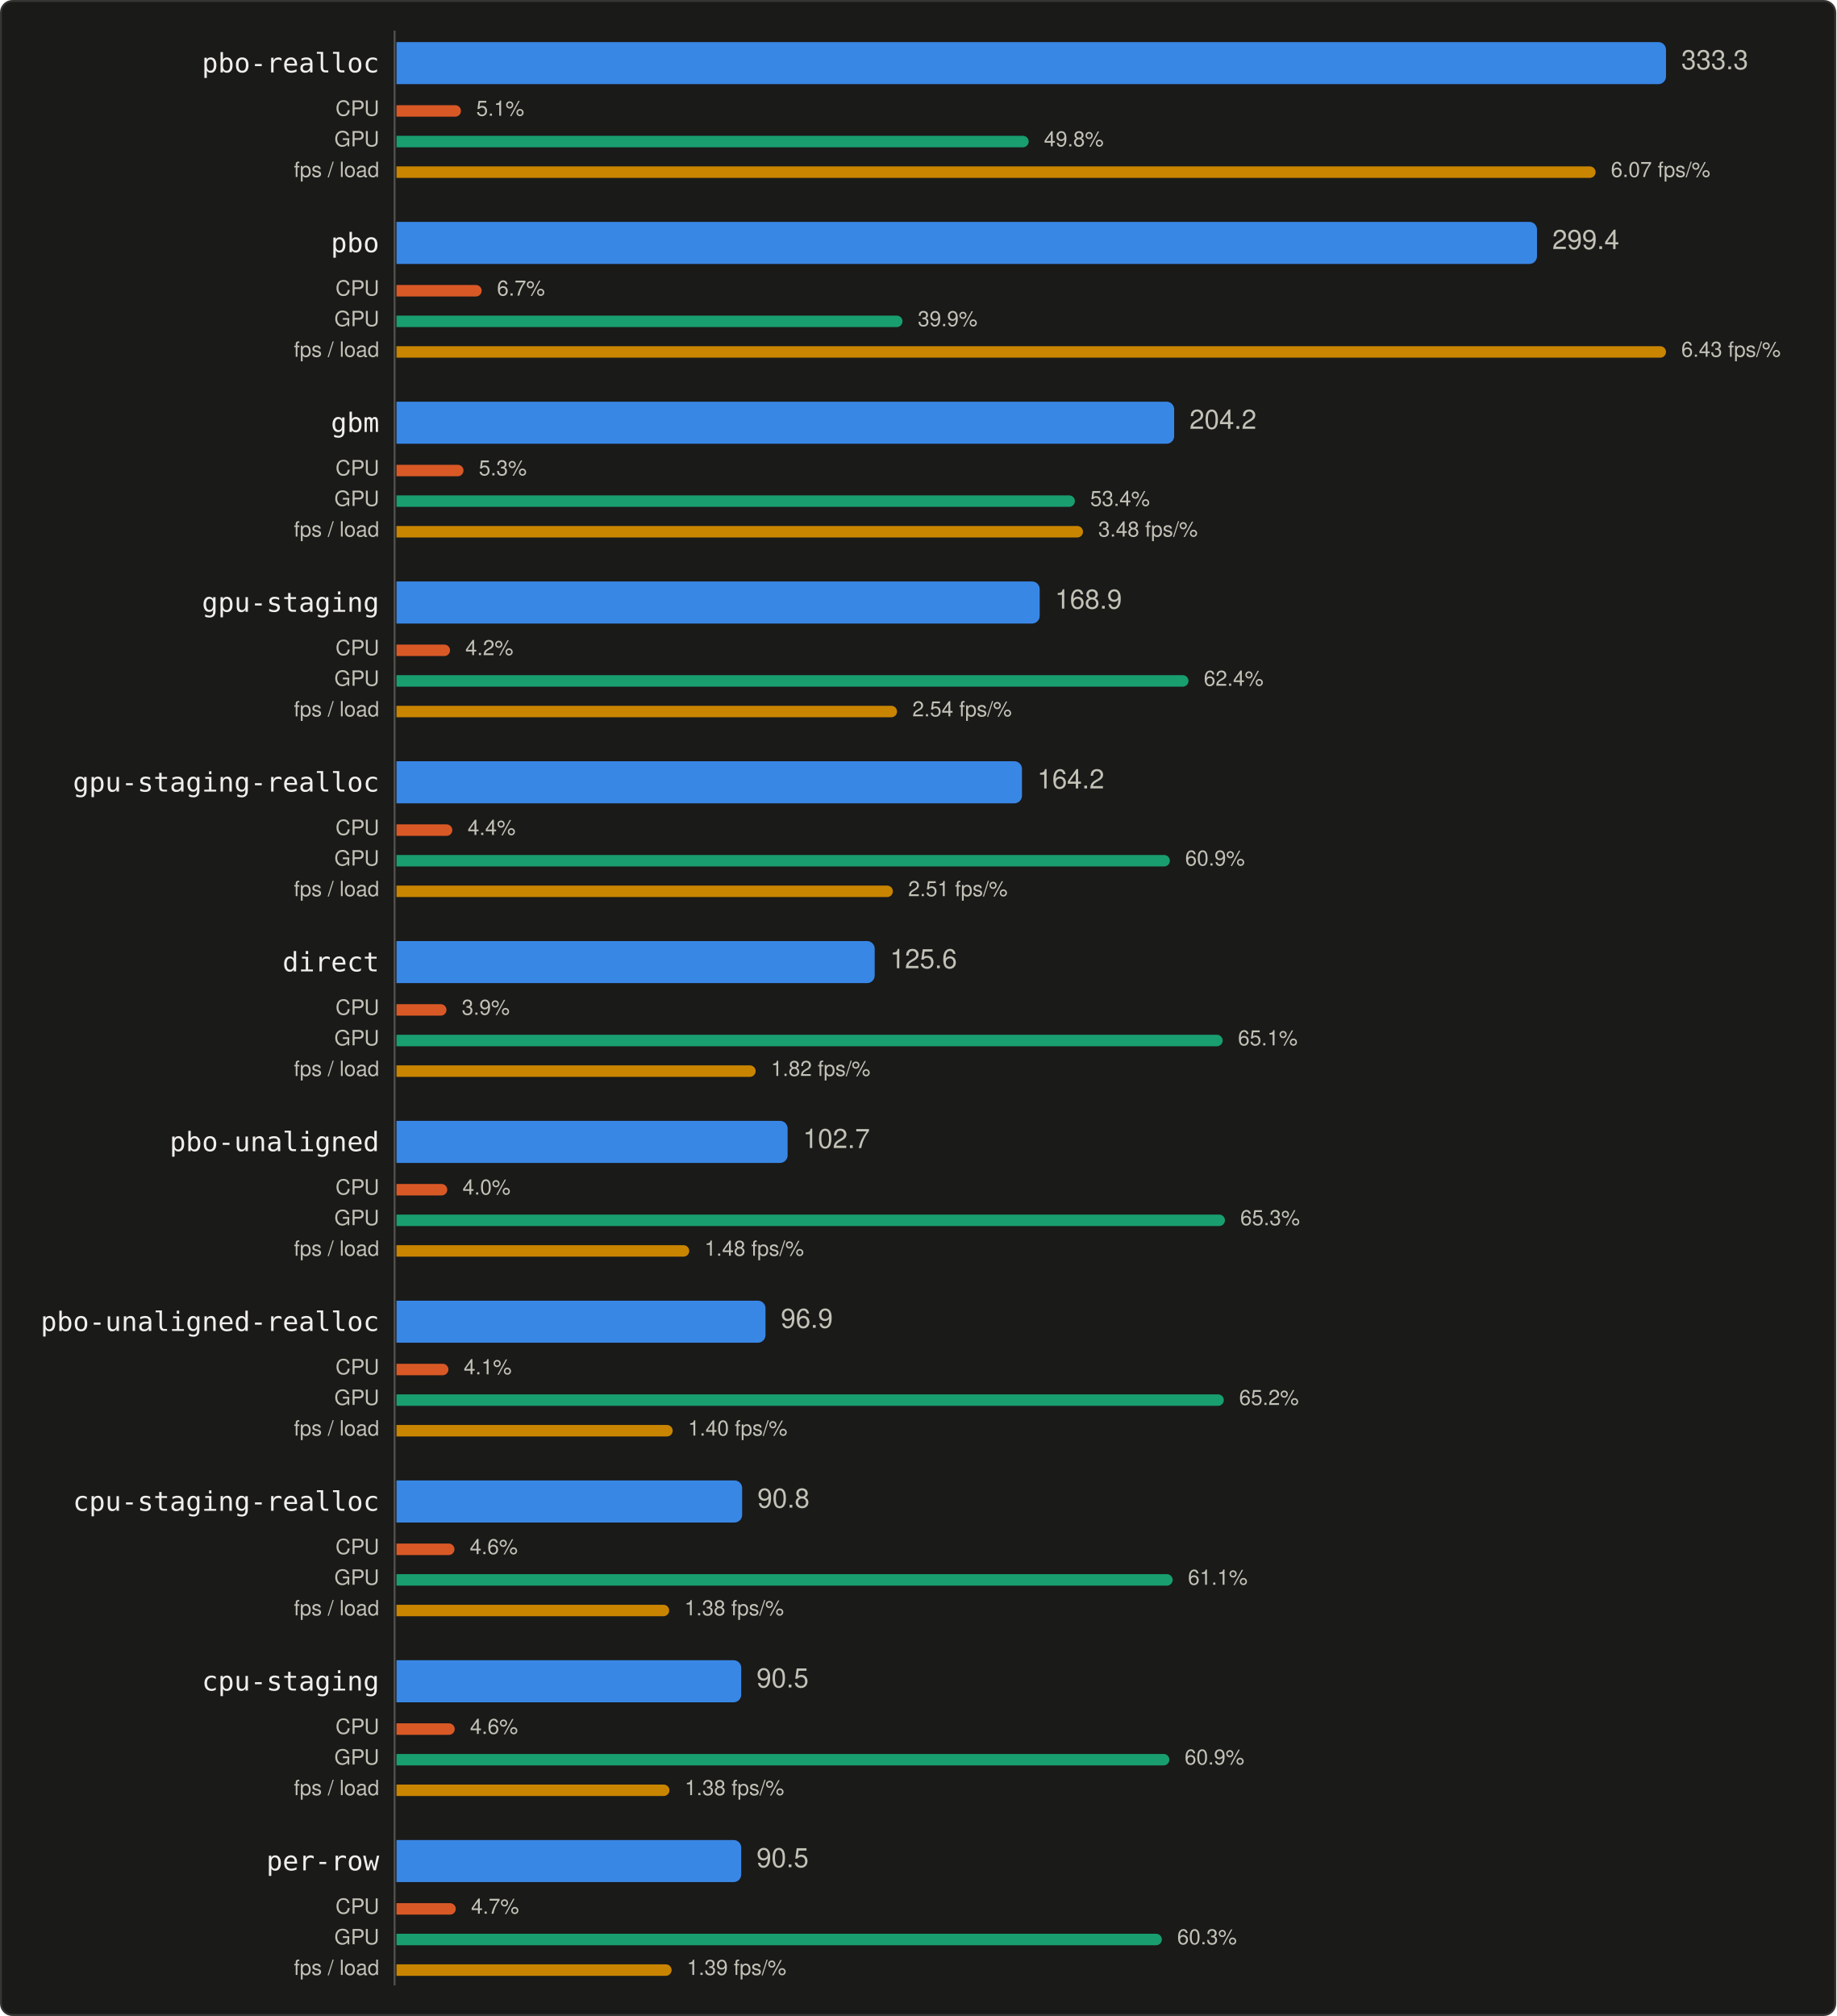
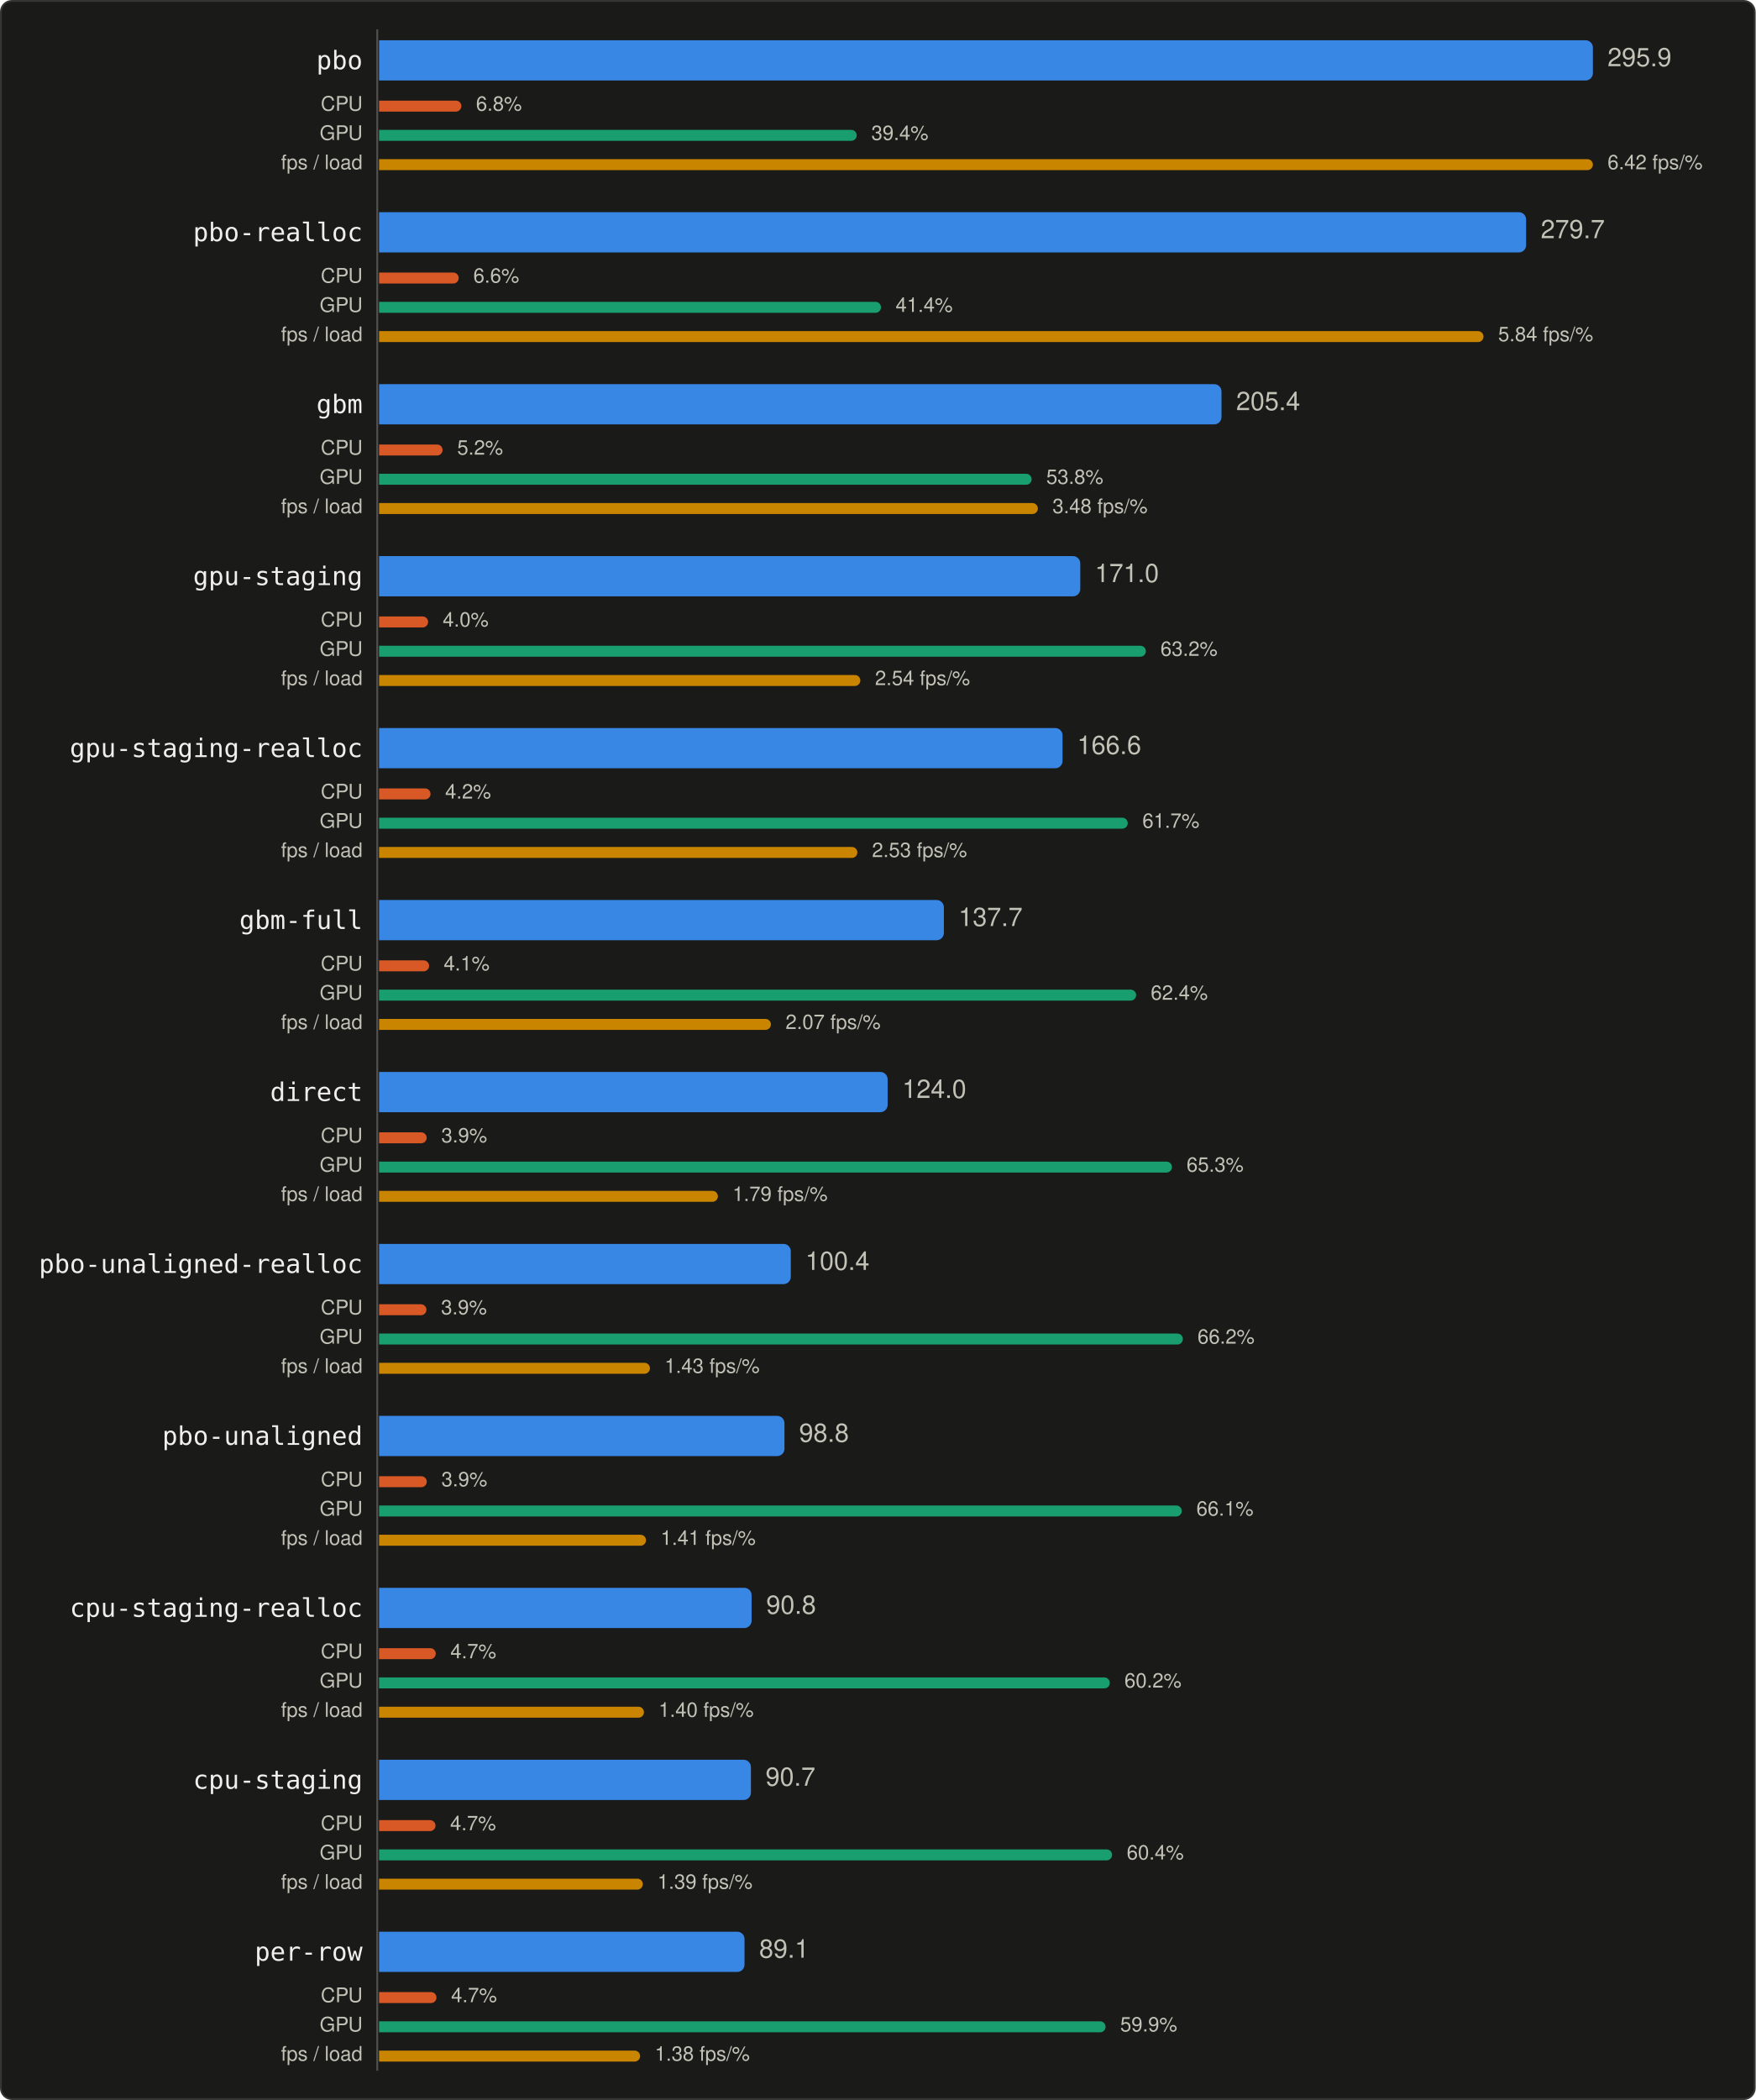
- <svg xmlns="http://www.w3.org/2000/svg" width="960" height="1054" viewBox="0 0 960 1054" role="img" aria-label="fps, CPU and GPU load per test">
-   <rect x="0.5" y="0.5" width="959" height="1053" rx="6" fill="#1a1a19" stroke="#353533" />
-   <line x1="206.28" y1="16" x2="206.28" y2="1038.00" stroke="#52514e" />
-   <text x="198.28" y="33.00" font-family="ui-monospace, SFMono-Regular, Menlo, Consolas, monospace" font-size="14" fill="#f0efec" text-anchor="end" dominant-baseline="central">pbo-realloc</text>
+ <svg xmlns="http://www.w3.org/2000/svg" width="960" height="1148" viewBox="0 0 960 1148" role="img" aria-label="fps, CPU and GPU load per test">
+   <rect x="0.5" y="0.5" width="959" height="1147" rx="6" fill="#1a1a19" stroke="#353533" />
+   <line x1="206.28" y1="16" x2="206.28" y2="1132.00" stroke="#52514e" />
+   <text x="198.28" y="33.00" font-family="ui-monospace, SFMono-Regular, Menlo, Consolas, monospace" font-size="14" fill="#f0efec" text-anchor="end" dominant-baseline="central">pbo</text>
  <path d="M207.28,22.00H867.00A4.00,4.00 0 0 1 871.00,26.00V40.00A4.00,4.00 0 0 1 867.00,44.00H207.28Z" fill="#3987e5" />
-   <text x="879.00" y="33.00" font-family="system-ui, -apple-system, Segoe UI, Helvetica, Arial, sans-serif" font-size="14" fill="#c3c2b7" font-variant-numeric="tabular-nums" dominant-baseline="central">333.3</text>
+   <text x="879.00" y="33.00" font-family="system-ui, -apple-system, Segoe UI, Helvetica, Arial, sans-serif" font-size="14" fill="#c3c2b7" font-variant-numeric="tabular-nums" dominant-baseline="central">295.9</text>
  <text x="198.28" y="58.00" font-family="system-ui, -apple-system, Segoe UI, Helvetica, Arial, sans-serif" font-size="11" fill="#c3c2b7" text-anchor="end" dominant-baseline="central">CPU</text>
-   <path d="M207.28,55.00H238.00A3.00,3.00 0 0 1 241.00,58.00V58.00A3.00,3.00 0 0 1 238.00,61.00H207.28Z" fill="#d95926" />
-   <text x="249.00" y="58.00" font-family="system-ui, -apple-system, Segoe UI, Helvetica, Arial, sans-serif" font-size="11" fill="#c3c2b7" font-variant-numeric="tabular-nums" dominant-baseline="central">5.1%</text>
+   <path d="M207.28,55.00H249.28A3.00,3.00 0 0 1 252.28,58.00V58.00A3.00,3.00 0 0 1 249.28,61.00H207.28Z" fill="#d95926" />
+   <text x="260.28" y="58.00" font-family="system-ui, -apple-system, Segoe UI, Helvetica, Arial, sans-serif" font-size="11" fill="#c3c2b7" font-variant-numeric="tabular-nums" dominant-baseline="central">6.8%</text>
  <text x="198.28" y="74.00" font-family="system-ui, -apple-system, Segoe UI, Helvetica, Arial, sans-serif" font-size="11" fill="#c3c2b7" text-anchor="end" dominant-baseline="central">GPU</text>
-   <path d="M207.28,71.00H534.81A3.00,3.00 0 0 1 537.81,74.00V74.00A3.00,3.00 0 0 1 534.81,77.00H207.28Z" fill="#199e70" />
-   <text x="545.81" y="74.00" font-family="system-ui, -apple-system, Segoe UI, Helvetica, Arial, sans-serif" font-size="11" fill="#c3c2b7" font-variant-numeric="tabular-nums" dominant-baseline="central">49.8%</text>
+   <path d="M207.28,71.00H465.45A3.00,3.00 0 0 1 468.45,74.00V74.00A3.00,3.00 0 0 1 465.45,77.00H207.28Z" fill="#199e70" />
+   <text x="476.45" y="74.00" font-family="system-ui, -apple-system, Segoe UI, Helvetica, Arial, sans-serif" font-size="11" fill="#c3c2b7" font-variant-numeric="tabular-nums" dominant-baseline="central">39.4%</text>
  <text x="198.28" y="90.00" font-family="system-ui, -apple-system, Segoe UI, Helvetica, Arial, sans-serif" font-size="11" fill="#c3c2b7" text-anchor="end" dominant-baseline="central">fps / load</text>
-   <path d="M207.28,87.00H831.20A3.00,3.00 0 0 1 834.20,90.00V90.00A3.00,3.00 0 0 1 831.20,93.00H207.28Z" fill="#c98500" />
-   <text x="842.20" y="90.00" font-family="system-ui, -apple-system, Segoe UI, Helvetica, Arial, sans-serif" font-size="11" fill="#c3c2b7" font-variant-numeric="tabular-nums" dominant-baseline="central">6.07 fps/%</text>
-   <text x="198.28" y="127.00" font-family="ui-monospace, SFMono-Regular, Menlo, Consolas, monospace" font-size="14" fill="#f0efec" text-anchor="end" dominant-baseline="central">pbo</text>
-   <path d="M207.28,116.00H799.56A4.00,4.00 0 0 1 803.56,120.00V134.00A4.00,4.00 0 0 1 799.56,138.00H207.28Z" fill="#3987e5" />
-   <text x="811.56" y="127.00" font-family="system-ui, -apple-system, Segoe UI, Helvetica, Arial, sans-serif" font-size="14" fill="#c3c2b7" font-variant-numeric="tabular-nums" dominant-baseline="central">299.4</text>
+   <path d="M207.28,87.00H868.00A3.00,3.00 0 0 1 871.00,90.00V90.00A3.00,3.00 0 0 1 868.00,93.00H207.28Z" fill="#c98500" />
+   <text x="879.00" y="90.00" font-family="system-ui, -apple-system, Segoe UI, Helvetica, Arial, sans-serif" font-size="11" fill="#c3c2b7" font-variant-numeric="tabular-nums" dominant-baseline="central">6.42 fps/%</text>
+   <text x="198.28" y="127.00" font-family="ui-monospace, SFMono-Regular, Menlo, Consolas, monospace" font-size="14" fill="#f0efec" text-anchor="end" dominant-baseline="central">pbo-realloc</text>
+   <path d="M207.28,116.00H830.49A4.00,4.00 0 0 1 834.49,120.00V134.00A4.00,4.00 0 0 1 830.49,138.00H207.28Z" fill="#3987e5" />
+   <text x="842.49" y="127.00" font-family="system-ui, -apple-system, Segoe UI, Helvetica, Arial, sans-serif" font-size="14" fill="#c3c2b7" font-variant-numeric="tabular-nums" dominant-baseline="central">279.7</text>
  <text x="198.28" y="152.00" font-family="system-ui, -apple-system, Segoe UI, Helvetica, Arial, sans-serif" font-size="11" fill="#c3c2b7" text-anchor="end" dominant-baseline="central">CPU</text>
-   <path d="M207.28,149.00H248.82A3.00,3.00 0 0 1 251.82,152.00V152.00A3.00,3.00 0 0 1 248.82,155.00H207.28Z" fill="#d95926" />
-   <text x="259.82" y="152.00" font-family="system-ui, -apple-system, Segoe UI, Helvetica, Arial, sans-serif" font-size="11" fill="#c3c2b7" font-variant-numeric="tabular-nums" dominant-baseline="central">6.7%</text>
+   <path d="M207.28,149.00H247.82A3.00,3.00 0 0 1 250.82,152.00V152.00A3.00,3.00 0 0 1 247.82,155.00H207.28Z" fill="#d95926" />
+   <text x="258.82" y="152.00" font-family="system-ui, -apple-system, Segoe UI, Helvetica, Arial, sans-serif" font-size="11" fill="#c3c2b7" font-variant-numeric="tabular-nums" dominant-baseline="central">6.6%</text>
  <text x="198.28" y="168.00" font-family="system-ui, -apple-system, Segoe UI, Helvetica, Arial, sans-serif" font-size="11" fill="#c3c2b7" text-anchor="end" dominant-baseline="central">GPU</text>
-   <path d="M207.28,165.00H468.84A3.00,3.00 0 0 1 471.84,168.00V168.00A3.00,3.00 0 0 1 468.84,171.00H207.28Z" fill="#199e70" />
-   <text x="479.84" y="168.00" font-family="system-ui, -apple-system, Segoe UI, Helvetica, Arial, sans-serif" font-size="11" fill="#c3c2b7" font-variant-numeric="tabular-nums" dominant-baseline="central">39.9%</text>
+   <path d="M207.28,165.00H478.73A3.00,3.00 0 0 1 481.73,168.00V168.00A3.00,3.00 0 0 1 478.73,171.00H207.28Z" fill="#199e70" />
+   <text x="489.73" y="168.00" font-family="system-ui, -apple-system, Segoe UI, Helvetica, Arial, sans-serif" font-size="11" fill="#c3c2b7" font-variant-numeric="tabular-nums" dominant-baseline="central">41.4%</text>
  <text x="198.28" y="184.00" font-family="system-ui, -apple-system, Segoe UI, Helvetica, Arial, sans-serif" font-size="11" fill="#c3c2b7" text-anchor="end" dominant-baseline="central">fps / load</text>
-   <path d="M207.28,181.00H868.00A3.00,3.00 0 0 1 871.00,184.00V184.00A3.00,3.00 0 0 1 868.00,187.00H207.28Z" fill="#c98500" />
-   <text x="879.00" y="184.00" font-family="system-ui, -apple-system, Segoe UI, Helvetica, Arial, sans-serif" font-size="11" fill="#c3c2b7" font-variant-numeric="tabular-nums" dominant-baseline="central">6.43 fps/%</text>
+   <path d="M207.28,181.00H808.19A3.00,3.00 0 0 1 811.19,184.00V184.00A3.00,3.00 0 0 1 808.19,187.00H207.28Z" fill="#c98500" />
+   <text x="819.19" y="184.00" font-family="system-ui, -apple-system, Segoe UI, Helvetica, Arial, sans-serif" font-size="11" fill="#c3c2b7" font-variant-numeric="tabular-nums" dominant-baseline="central">5.84 fps/%</text>
  <text x="198.28" y="221.00" font-family="ui-monospace, SFMono-Regular, Menlo, Consolas, monospace" font-size="14" fill="#f0efec" text-anchor="end" dominant-baseline="central">gbm</text>
-   <path d="M207.28,210.00H609.87A4.00,4.00 0 0 1 613.87,214.00V228.00A4.00,4.00 0 0 1 609.87,232.00H207.28Z" fill="#3987e5" />
-   <text x="621.87" y="221.00" font-family="system-ui, -apple-system, Segoe UI, Helvetica, Arial, sans-serif" font-size="14" fill="#c3c2b7" font-variant-numeric="tabular-nums" dominant-baseline="central">204.2</text>
+   <path d="M207.28,210.00H663.92A4.00,4.00 0 0 1 667.92,214.00V228.00A4.00,4.00 0 0 1 663.92,232.00H207.28Z" fill="#3987e5" />
+   <text x="675.92" y="221.00" font-family="system-ui, -apple-system, Segoe UI, Helvetica, Arial, sans-serif" font-size="14" fill="#c3c2b7" font-variant-numeric="tabular-nums" dominant-baseline="central">205.4</text>
  <text x="198.28" y="246.00" font-family="system-ui, -apple-system, Segoe UI, Helvetica, Arial, sans-serif" font-size="11" fill="#c3c2b7" text-anchor="end" dominant-baseline="central">CPU</text>
-   <path d="M207.28,243.00H239.32A3.00,3.00 0 0 1 242.32,246.00V246.00A3.00,3.00 0 0 1 239.32,249.00H207.28Z" fill="#d95926" />
-   <text x="250.32" y="246.00" font-family="system-ui, -apple-system, Segoe UI, Helvetica, Arial, sans-serif" font-size="11" fill="#c3c2b7" font-variant-numeric="tabular-nums" dominant-baseline="central">5.3%</text>
+   <path d="M207.28,243.00H238.99A3.00,3.00 0 0 1 241.99,246.00V246.00A3.00,3.00 0 0 1 238.99,249.00H207.28Z" fill="#d95926" />
+   <text x="249.99" y="246.00" font-family="system-ui, -apple-system, Segoe UI, Helvetica, Arial, sans-serif" font-size="11" fill="#c3c2b7" font-variant-numeric="tabular-nums" dominant-baseline="central">5.2%</text>
  <text x="198.28" y="262.00" font-family="system-ui, -apple-system, Segoe UI, Helvetica, Arial, sans-serif" font-size="11" fill="#c3c2b7" text-anchor="end" dominant-baseline="central">GPU</text>
-   <path d="M207.28,259.00H558.97A3.00,3.00 0 0 1 561.97,262.00V262.00A3.00,3.00 0 0 1 558.97,265.00H207.28Z" fill="#199e70" />
-   <text x="569.97" y="262.00" font-family="system-ui, -apple-system, Segoe UI, Helvetica, Arial, sans-serif" font-size="11" fill="#c3c2b7" font-variant-numeric="tabular-nums" dominant-baseline="central">53.4%</text>
+   <path d="M207.28,259.00H561.10A3.00,3.00 0 0 1 564.10,262.00V262.00A3.00,3.00 0 0 1 561.10,265.00H207.28Z" fill="#199e70" />
+   <text x="572.10" y="262.00" font-family="system-ui, -apple-system, Segoe UI, Helvetica, Arial, sans-serif" font-size="11" fill="#c3c2b7" font-variant-numeric="tabular-nums" dominant-baseline="central">53.8%</text>
  <text x="198.28" y="278.00" font-family="system-ui, -apple-system, Segoe UI, Helvetica, Arial, sans-serif" font-size="11" fill="#c3c2b7" text-anchor="end" dominant-baseline="central">fps / load</text>
-   <path d="M207.28,275.00H563.21A3.00,3.00 0 0 1 566.21,278.00V278.00A3.00,3.00 0 0 1 563.21,281.00H207.28Z" fill="#c98500" />
-   <text x="574.21" y="278.00" font-family="system-ui, -apple-system, Segoe UI, Helvetica, Arial, sans-serif" font-size="11" fill="#c3c2b7" font-variant-numeric="tabular-nums" dominant-baseline="central">3.48 fps/%</text>
+   <path d="M207.28,275.00H564.50A3.00,3.00 0 0 1 567.50,278.00V278.00A3.00,3.00 0 0 1 564.50,281.00H207.28Z" fill="#c98500" />
+   <text x="575.50" y="278.00" font-family="system-ui, -apple-system, Segoe UI, Helvetica, Arial, sans-serif" font-size="11" fill="#c3c2b7" font-variant-numeric="tabular-nums" dominant-baseline="central">3.48 fps/%</text>
  <text x="198.28" y="315.00" font-family="ui-monospace, SFMono-Regular, Menlo, Consolas, monospace" font-size="14" fill="#f0efec" text-anchor="end" dominant-baseline="central">gpu-staging</text>
-   <path d="M207.28,304.00H539.56A4.00,4.00 0 0 1 543.56,308.00V322.00A4.00,4.00 0 0 1 539.56,326.00H207.28Z" fill="#3987e5" />
-   <text x="551.56" y="315.00" font-family="system-ui, -apple-system, Segoe UI, Helvetica, Arial, sans-serif" font-size="14" fill="#c3c2b7" font-variant-numeric="tabular-nums" dominant-baseline="central">168.9</text>
+   <path d="M207.28,304.00H586.70A4.00,4.00 0 0 1 590.70,308.00V322.00A4.00,4.00 0 0 1 586.70,326.00H207.28Z" fill="#3987e5" />
+   <text x="598.70" y="315.00" font-family="system-ui, -apple-system, Segoe UI, Helvetica, Arial, sans-serif" font-size="14" fill="#c3c2b7" font-variant-numeric="tabular-nums" dominant-baseline="central">171.0</text>
  <text x="198.28" y="340.00" font-family="system-ui, -apple-system, Segoe UI, Helvetica, Arial, sans-serif" font-size="11" fill="#c3c2b7" text-anchor="end" dominant-baseline="central">CPU</text>
-   <path d="M207.28,337.00H232.29A3.00,3.00 0 0 1 235.29,340.00V340.00A3.00,3.00 0 0 1 232.29,343.00H207.28Z" fill="#d95926" />
-   <text x="243.29" y="340.00" font-family="system-ui, -apple-system, Segoe UI, Helvetica, Arial, sans-serif" font-size="11" fill="#c3c2b7" font-variant-numeric="tabular-nums" dominant-baseline="central">4.2%</text>
+   <path d="M207.28,337.00H231.09A3.00,3.00 0 0 1 234.09,340.00V340.00A3.00,3.00 0 0 1 231.09,343.00H207.28Z" fill="#d95926" />
+   <text x="242.09" y="340.00" font-family="system-ui, -apple-system, Segoe UI, Helvetica, Arial, sans-serif" font-size="11" fill="#c3c2b7" font-variant-numeric="tabular-nums" dominant-baseline="central">4.0%</text>
  <text x="198.28" y="356.00" font-family="system-ui, -apple-system, Segoe UI, Helvetica, Arial, sans-serif" font-size="11" fill="#c3c2b7" text-anchor="end" dominant-baseline="central">GPU</text>
-   <path d="M207.28,353.00H618.37A3.00,3.00 0 0 1 621.37,356.00V356.00A3.00,3.00 0 0 1 618.37,359.00H207.28Z" fill="#199e70" />
-   <text x="629.37" y="356.00" font-family="system-ui, -apple-system, Segoe UI, Helvetica, Arial, sans-serif" font-size="11" fill="#c3c2b7" font-variant-numeric="tabular-nums" dominant-baseline="central">62.4%</text>
+   <path d="M207.28,353.00H623.55A3.00,3.00 0 0 1 626.55,356.00V356.00A3.00,3.00 0 0 1 623.55,359.00H207.28Z" fill="#199e70" />
+   <text x="634.55" y="356.00" font-family="system-ui, -apple-system, Segoe UI, Helvetica, Arial, sans-serif" font-size="11" fill="#c3c2b7" font-variant-numeric="tabular-nums" dominant-baseline="central">63.2%</text>
  <text x="198.28" y="372.00" font-family="system-ui, -apple-system, Segoe UI, Helvetica, Arial, sans-serif" font-size="11" fill="#c3c2b7" text-anchor="end" dominant-baseline="central">fps / load</text>
-   <path d="M207.28,369.00H465.98A3.00,3.00 0 0 1 468.98,372.00V372.00A3.00,3.00 0 0 1 465.98,375.00H207.28Z" fill="#c98500" />
-   <text x="476.98" y="372.00" font-family="system-ui, -apple-system, Segoe UI, Helvetica, Arial, sans-serif" font-size="11" fill="#c3c2b7" font-variant-numeric="tabular-nums" dominant-baseline="central">2.54 fps/%</text>
+   <path d="M207.28,369.00H467.44A3.00,3.00 0 0 1 470.44,372.00V372.00A3.00,3.00 0 0 1 467.44,375.00H207.28Z" fill="#c98500" />
+   <text x="478.44" y="372.00" font-family="system-ui, -apple-system, Segoe UI, Helvetica, Arial, sans-serif" font-size="11" fill="#c3c2b7" font-variant-numeric="tabular-nums" dominant-baseline="central">2.54 fps/%</text>
  <text x="198.28" y="409.00" font-family="ui-monospace, SFMono-Regular, Menlo, Consolas, monospace" font-size="14" fill="#f0efec" text-anchor="end" dominant-baseline="central">gpu-staging-realloc</text>
-   <path d="M207.28,398.00H530.30A4.00,4.00 0 0 1 534.30,402.00V416.00A4.00,4.00 0 0 1 530.30,420.00H207.28Z" fill="#3987e5" />
-   <text x="542.30" y="409.00" font-family="system-ui, -apple-system, Segoe UI, Helvetica, Arial, sans-serif" font-size="14" fill="#c3c2b7" font-variant-numeric="tabular-nums" dominant-baseline="central">164.2</text>
+   <path d="M207.28,398.00H577.01A4.00,4.00 0 0 1 581.01,402.00V416.00A4.00,4.00 0 0 1 577.01,420.00H207.28Z" fill="#3987e5" />
+   <text x="589.01" y="409.00" font-family="system-ui, -apple-system, Segoe UI, Helvetica, Arial, sans-serif" font-size="14" fill="#c3c2b7" font-variant-numeric="tabular-nums" dominant-baseline="central">166.6</text>
  <text x="198.28" y="434.00" font-family="system-ui, -apple-system, Segoe UI, Helvetica, Arial, sans-serif" font-size="11" fill="#c3c2b7" text-anchor="end" dominant-baseline="central">CPU</text>
-   <path d="M207.28,431.00H233.48A3.00,3.00 0 0 1 236.48,434.00V434.00A3.00,3.00 0 0 1 233.48,437.00H207.28Z" fill="#d95926" />
-   <text x="244.48" y="434.00" font-family="system-ui, -apple-system, Segoe UI, Helvetica, Arial, sans-serif" font-size="11" fill="#c3c2b7" font-variant-numeric="tabular-nums" dominant-baseline="central">4.4%</text>
+   <path d="M207.28,431.00H232.42A3.00,3.00 0 0 1 235.42,434.00V434.00A3.00,3.00 0 0 1 232.42,437.00H207.28Z" fill="#d95926" />
+   <text x="243.42" y="434.00" font-family="system-ui, -apple-system, Segoe UI, Helvetica, Arial, sans-serif" font-size="11" fill="#c3c2b7" font-variant-numeric="tabular-nums" dominant-baseline="central">4.2%</text>
  <text x="198.28" y="450.00" font-family="system-ui, -apple-system, Segoe UI, Helvetica, Arial, sans-serif" font-size="11" fill="#c3c2b7" text-anchor="end" dominant-baseline="central">GPU</text>
-   <path d="M207.28,447.00H608.62A3.00,3.00 0 0 1 611.62,450.00V450.00A3.00,3.00 0 0 1 608.62,453.00H207.28Z" fill="#199e70" />
-   <text x="619.62" y="450.00" font-family="system-ui, -apple-system, Segoe UI, Helvetica, Arial, sans-serif" font-size="11" fill="#c3c2b7" font-variant-numeric="tabular-nums" dominant-baseline="central">60.9%</text>
+   <path d="M207.28,447.00H613.66A3.00,3.00 0 0 1 616.66,450.00V450.00A3.00,3.00 0 0 1 613.66,453.00H207.28Z" fill="#199e70" />
+   <text x="624.66" y="450.00" font-family="system-ui, -apple-system, Segoe UI, Helvetica, Arial, sans-serif" font-size="11" fill="#c3c2b7" font-variant-numeric="tabular-nums" dominant-baseline="central">61.7%</text>
  <text x="198.28" y="466.00" font-family="system-ui, -apple-system, Segoe UI, Helvetica, Arial, sans-serif" font-size="11" fill="#c3c2b7" text-anchor="end" dominant-baseline="central">fps / load</text>
-   <path d="M207.28,463.00H463.80A3.00,3.00 0 0 1 466.80,466.00V466.00A3.00,3.00 0 0 1 463.80,469.00H207.28Z" fill="#c98500" />
-   <text x="474.80" y="466.00" font-family="system-ui, -apple-system, Segoe UI, Helvetica, Arial, sans-serif" font-size="11" fill="#c3c2b7" font-variant-numeric="tabular-nums" dominant-baseline="central">2.51 fps/%</text>
-   <text x="198.28" y="503.00" font-family="ui-monospace, SFMono-Regular, Menlo, Consolas, monospace" font-size="14" fill="#f0efec" text-anchor="end" dominant-baseline="central">direct</text>
-   <path d="M207.28,492.00H453.30A4.00,4.00 0 0 1 457.30,496.00V510.00A4.00,4.00 0 0 1 453.30,514.00H207.28Z" fill="#3987e5" />
-   <text x="465.30" y="503.00" font-family="system-ui, -apple-system, Segoe UI, Helvetica, Arial, sans-serif" font-size="14" fill="#c3c2b7" font-variant-numeric="tabular-nums" dominant-baseline="central">125.6</text>
+   <path d="M207.28,463.00H465.81A3.00,3.00 0 0 1 468.81,466.00V466.00A3.00,3.00 0 0 1 465.81,469.00H207.28Z" fill="#c98500" />
+   <text x="476.81" y="466.00" font-family="system-ui, -apple-system, Segoe UI, Helvetica, Arial, sans-serif" font-size="11" fill="#c3c2b7" font-variant-numeric="tabular-nums" dominant-baseline="central">2.53 fps/%</text>
+   <text x="198.28" y="503.00" font-family="ui-monospace, SFMono-Regular, Menlo, Consolas, monospace" font-size="14" fill="#f0efec" text-anchor="end" dominant-baseline="central">gbm-full</text>
+   <path d="M207.28,492.00H512.11A4.00,4.00 0 0 1 516.11,496.00V510.00A4.00,4.00 0 0 1 512.11,514.00H207.28Z" fill="#3987e5" />
+   <text x="524.11" y="503.00" font-family="system-ui, -apple-system, Segoe UI, Helvetica, Arial, sans-serif" font-size="14" fill="#c3c2b7" font-variant-numeric="tabular-nums" dominant-baseline="central">137.7</text>
  <text x="198.28" y="528.00" font-family="system-ui, -apple-system, Segoe UI, Helvetica, Arial, sans-serif" font-size="11" fill="#c3c2b7" text-anchor="end" dominant-baseline="central">CPU</text>
-   <path d="M207.28,525.00H230.43A3.00,3.00 0 0 1 233.43,528.00V528.00A3.00,3.00 0 0 1 230.43,531.00H207.28Z" fill="#d95926" />
-   <text x="241.43" y="528.00" font-family="system-ui, -apple-system, Segoe UI, Helvetica, Arial, sans-serif" font-size="11" fill="#c3c2b7" font-variant-numeric="tabular-nums" dominant-baseline="central">3.9%</text>
+   <path d="M207.28,525.00H231.63A3.00,3.00 0 0 1 234.63,528.00V528.00A3.00,3.00 0 0 1 231.63,531.00H207.28Z" fill="#d95926" />
+   <text x="242.63" y="528.00" font-family="system-ui, -apple-system, Segoe UI, Helvetica, Arial, sans-serif" font-size="11" fill="#c3c2b7" font-variant-numeric="tabular-nums" dominant-baseline="central">4.1%</text>
  <text x="198.28" y="544.00" font-family="system-ui, -apple-system, Segoe UI, Helvetica, Arial, sans-serif" font-size="11" fill="#c3c2b7" text-anchor="end" dominant-baseline="central">GPU</text>
-   <path d="M207.28,541.00H636.23A3.00,3.00 0 0 1 639.23,544.00V544.00A3.00,3.00 0 0 1 636.23,547.00H207.28Z" fill="#199e70" />
-   <text x="647.23" y="544.00" font-family="system-ui, -apple-system, Segoe UI, Helvetica, Arial, sans-serif" font-size="11" fill="#c3c2b7" font-variant-numeric="tabular-nums" dominant-baseline="central">65.1%</text>
+   <path d="M207.28,541.00H618.24A3.00,3.00 0 0 1 621.24,544.00V544.00A3.00,3.00 0 0 1 618.24,547.00H207.28Z" fill="#199e70" />
+   <text x="629.24" y="544.00" font-family="system-ui, -apple-system, Segoe UI, Helvetica, Arial, sans-serif" font-size="11" fill="#c3c2b7" font-variant-numeric="tabular-nums" dominant-baseline="central">62.4%</text>
  <text x="198.28" y="560.00" font-family="system-ui, -apple-system, Segoe UI, Helvetica, Arial, sans-serif" font-size="11" fill="#c3c2b7" text-anchor="end" dominant-baseline="central">fps / load</text>
-   <path d="M207.28,557.00H392.06A3.00,3.00 0 0 1 395.06,560.00V560.00A3.00,3.00 0 0 1 392.06,563.00H207.28Z" fill="#c98500" />
-   <text x="403.06" y="560.00" font-family="system-ui, -apple-system, Segoe UI, Helvetica, Arial, sans-serif" font-size="11" fill="#c3c2b7" font-variant-numeric="tabular-nums" dominant-baseline="central">1.82 fps/%</text>
-   <text x="198.28" y="597.00" font-family="ui-monospace, SFMono-Regular, Menlo, Consolas, monospace" font-size="14" fill="#f0efec" text-anchor="end" dominant-baseline="central">pbo-unaligned</text>
-   <path d="M207.28,586.00H407.78A4.00,4.00 0 0 1 411.78,590.00V604.00A4.00,4.00 0 0 1 407.78,608.00H207.28Z" fill="#3987e5" />
-   <text x="419.78" y="597.00" font-family="system-ui, -apple-system, Segoe UI, Helvetica, Arial, sans-serif" font-size="14" fill="#c3c2b7" font-variant-numeric="tabular-nums" dominant-baseline="central">102.7</text>
+   <path d="M207.28,557.00H418.54A3.00,3.00 0 0 1 421.54,560.00V560.00A3.00,3.00 0 0 1 418.54,563.00H207.28Z" fill="#c98500" />
+   <text x="429.54" y="560.00" font-family="system-ui, -apple-system, Segoe UI, Helvetica, Arial, sans-serif" font-size="11" fill="#c3c2b7" font-variant-numeric="tabular-nums" dominant-baseline="central">2.07 fps/%</text>
+   <text x="198.28" y="597.00" font-family="ui-monospace, SFMono-Regular, Menlo, Consolas, monospace" font-size="14" fill="#f0efec" text-anchor="end" dominant-baseline="central">direct</text>
+   <path d="M207.28,586.00H481.36A4.00,4.00 0 0 1 485.36,590.00V604.00A4.00,4.00 0 0 1 481.36,608.00H207.28Z" fill="#3987e5" />
+   <text x="493.36" y="597.00" font-family="system-ui, -apple-system, Segoe UI, Helvetica, Arial, sans-serif" font-size="14" fill="#c3c2b7" font-variant-numeric="tabular-nums" dominant-baseline="central">124.0</text>
  <text x="198.28" y="622.00" font-family="system-ui, -apple-system, Segoe UI, Helvetica, Arial, sans-serif" font-size="11" fill="#c3c2b7" text-anchor="end" dominant-baseline="central">CPU</text>
-   <path d="M207.28,619.00H230.83A3.00,3.00 0 0 1 233.83,622.00V622.00A3.00,3.00 0 0 1 230.83,625.00H207.28Z" fill="#d95926" />
-   <text x="241.83" y="622.00" font-family="system-ui, -apple-system, Segoe UI, Helvetica, Arial, sans-serif" font-size="11" fill="#c3c2b7" font-variant-numeric="tabular-nums" dominant-baseline="central">4.0%</text>
+   <path d="M207.28,619.00H230.30A3.00,3.00 0 0 1 233.30,622.00V622.00A3.00,3.00 0 0 1 230.30,625.00H207.28Z" fill="#d95926" />
+   <text x="241.30" y="622.00" font-family="system-ui, -apple-system, Segoe UI, Helvetica, Arial, sans-serif" font-size="11" fill="#c3c2b7" font-variant-numeric="tabular-nums" dominant-baseline="central">3.9%</text>
  <text x="198.28" y="638.00" font-family="system-ui, -apple-system, Segoe UI, Helvetica, Arial, sans-serif" font-size="11" fill="#c3c2b7" text-anchor="end" dominant-baseline="central">GPU</text>
-   <path d="M207.28,635.00H637.42A3.00,3.00 0 0 1 640.42,638.00V638.00A3.00,3.00 0 0 1 637.42,641.00H207.28Z" fill="#199e70" />
-   <text x="648.42" y="638.00" font-family="system-ui, -apple-system, Segoe UI, Helvetica, Arial, sans-serif" font-size="11" fill="#c3c2b7" font-variant-numeric="tabular-nums" dominant-baseline="central">65.3%</text>
+   <path d="M207.28,635.00H637.82A3.00,3.00 0 0 1 640.82,638.00V638.00A3.00,3.00 0 0 1 637.82,641.00H207.28Z" fill="#199e70" />
+   <text x="648.82" y="638.00" font-family="system-ui, -apple-system, Segoe UI, Helvetica, Arial, sans-serif" font-size="11" fill="#c3c2b7" font-variant-numeric="tabular-nums" dominant-baseline="central">65.3%</text>
  <text x="198.28" y="654.00" font-family="system-ui, -apple-system, Segoe UI, Helvetica, Arial, sans-serif" font-size="11" fill="#c3c2b7" text-anchor="end" dominant-baseline="central">fps / load</text>
-   <path d="M207.28,651.00H357.34A3.00,3.00 0 0 1 360.34,654.00V654.00A3.00,3.00 0 0 1 357.34,657.00H207.28Z" fill="#c98500" />
-   <text x="368.34" y="654.00" font-family="system-ui, -apple-system, Segoe UI, Helvetica, Arial, sans-serif" font-size="11" fill="#c3c2b7" font-variant-numeric="tabular-nums" dominant-baseline="central">1.48 fps/%</text>
+   <path d="M207.28,651.00H389.55A3.00,3.00 0 0 1 392.55,654.00V654.00A3.00,3.00 0 0 1 389.55,657.00H207.28Z" fill="#c98500" />
+   <text x="400.55" y="654.00" font-family="system-ui, -apple-system, Segoe UI, Helvetica, Arial, sans-serif" font-size="11" fill="#c3c2b7" font-variant-numeric="tabular-nums" dominant-baseline="central">1.79 fps/%</text>
  <text x="198.28" y="691.00" font-family="ui-monospace, SFMono-Regular, Menlo, Consolas, monospace" font-size="14" fill="#f0efec" text-anchor="end" dominant-baseline="central">pbo-unaligned-realloc</text>
-   <path d="M207.28,680.00H396.21A4.00,4.00 0 0 1 400.21,684.00V698.00A4.00,4.00 0 0 1 396.21,702.00H207.28Z" fill="#3987e5" />
-   <text x="408.21" y="691.00" font-family="system-ui, -apple-system, Segoe UI, Helvetica, Arial, sans-serif" font-size="14" fill="#c3c2b7" font-variant-numeric="tabular-nums" dominant-baseline="central">96.9</text>
+   <path d="M207.28,680.00H428.41A4.00,4.00 0 0 1 432.41,684.00V698.00A4.00,4.00 0 0 1 428.41,702.00H207.28Z" fill="#3987e5" />
+   <text x="440.41" y="691.00" font-family="system-ui, -apple-system, Segoe UI, Helvetica, Arial, sans-serif" font-size="14" fill="#c3c2b7" font-variant-numeric="tabular-nums" dominant-baseline="central">100.4</text>
  <text x="198.28" y="716.00" font-family="system-ui, -apple-system, Segoe UI, Helvetica, Arial, sans-serif" font-size="11" fill="#c3c2b7" text-anchor="end" dominant-baseline="central">CPU</text>
-   <path d="M207.28,713.00H231.43A3.00,3.00 0 0 1 234.43,716.00V716.00A3.00,3.00 0 0 1 231.43,719.00H207.28Z" fill="#d95926" />
-   <text x="242.43" y="716.00" font-family="system-ui, -apple-system, Segoe UI, Helvetica, Arial, sans-serif" font-size="11" fill="#c3c2b7" font-variant-numeric="tabular-nums" dominant-baseline="central">4.1%</text>
+   <path d="M207.28,713.00H230.17A3.00,3.00 0 0 1 233.17,716.00V716.00A3.00,3.00 0 0 1 230.17,719.00H207.28Z" fill="#d95926" />
+   <text x="241.17" y="716.00" font-family="system-ui, -apple-system, Segoe UI, Helvetica, Arial, sans-serif" font-size="11" fill="#c3c2b7" font-variant-numeric="tabular-nums" dominant-baseline="central">3.9%</text>
  <text x="198.28" y="732.00" font-family="system-ui, -apple-system, Segoe UI, Helvetica, Arial, sans-serif" font-size="11" fill="#c3c2b7" text-anchor="end" dominant-baseline="central">GPU</text>
-   <path d="M207.28,729.00H636.83A3.00,3.00 0 0 1 639.83,732.00V732.00A3.00,3.00 0 0 1 636.83,735.00H207.28Z" fill="#199e70" />
-   <text x="647.83" y="732.00" font-family="system-ui, -apple-system, Segoe UI, Helvetica, Arial, sans-serif" font-size="11" fill="#c3c2b7" font-variant-numeric="tabular-nums" dominant-baseline="central">65.2%</text>
+   <path d="M207.28,729.00H643.80A3.00,3.00 0 0 1 646.80,732.00V732.00A3.00,3.00 0 0 1 643.80,735.00H207.28Z" fill="#199e70" />
+   <text x="654.80" y="732.00" font-family="system-ui, -apple-system, Segoe UI, Helvetica, Arial, sans-serif" font-size="11" fill="#c3c2b7" font-variant-numeric="tabular-nums" dominant-baseline="central">66.2%</text>
  <text x="198.28" y="748.00" font-family="system-ui, -apple-system, Segoe UI, Helvetica, Arial, sans-serif" font-size="11" fill="#c3c2b7" text-anchor="end" dominant-baseline="central">fps / load</text>
-   <path d="M207.28,745.00H348.68A3.00,3.00 0 0 1 351.68,748.00V748.00A3.00,3.00 0 0 1 348.68,751.00H207.28Z" fill="#c98500" />
-   <text x="359.68" y="748.00" font-family="system-ui, -apple-system, Segoe UI, Helvetica, Arial, sans-serif" font-size="11" fill="#c3c2b7" font-variant-numeric="tabular-nums" dominant-baseline="central">1.40 fps/%</text>
-   <text x="198.28" y="785.00" font-family="ui-monospace, SFMono-Regular, Menlo, Consolas, monospace" font-size="14" fill="#f0efec" text-anchor="end" dominant-baseline="central">cpu-staging-realloc</text>
-   <path d="M207.28,774.00H384.00A4.00,4.00 0 0 1 388.00,778.00V792.00A4.00,4.00 0 0 1 384.00,796.00H207.28Z" fill="#3987e5" />
-   <text x="396.00" y="785.00" font-family="system-ui, -apple-system, Segoe UI, Helvetica, Arial, sans-serif" font-size="14" fill="#c3c2b7" font-variant-numeric="tabular-nums" dominant-baseline="central">90.8</text>
+   <path d="M207.28,745.00H352.39A3.00,3.00 0 0 1 355.39,748.00V748.00A3.00,3.00 0 0 1 352.39,751.00H207.28Z" fill="#c98500" />
+   <text x="363.39" y="748.00" font-family="system-ui, -apple-system, Segoe UI, Helvetica, Arial, sans-serif" font-size="11" fill="#c3c2b7" font-variant-numeric="tabular-nums" dominant-baseline="central">1.43 fps/%</text>
+   <text x="198.28" y="785.00" font-family="ui-monospace, SFMono-Regular, Menlo, Consolas, monospace" font-size="14" fill="#f0efec" text-anchor="end" dominant-baseline="central">pbo-unaligned</text>
+   <path d="M207.28,774.00H424.95A4.00,4.00 0 0 1 428.95,778.00V792.00A4.00,4.00 0 0 1 424.95,796.00H207.28Z" fill="#3987e5" />
+   <text x="436.95" y="785.00" font-family="system-ui, -apple-system, Segoe UI, Helvetica, Arial, sans-serif" font-size="14" fill="#c3c2b7" font-variant-numeric="tabular-nums" dominant-baseline="central">98.8</text>
  <text x="198.28" y="810.00" font-family="system-ui, -apple-system, Segoe UI, Helvetica, Arial, sans-serif" font-size="11" fill="#c3c2b7" text-anchor="end" dominant-baseline="central">CPU</text>
-   <path d="M207.28,807.00H234.61A3.00,3.00 0 0 1 237.61,810.00V810.00A3.00,3.00 0 0 1 234.61,813.00H207.28Z" fill="#d95926" />
-   <text x="245.61" y="810.00" font-family="system-ui, -apple-system, Segoe UI, Helvetica, Arial, sans-serif" font-size="11" fill="#c3c2b7" font-variant-numeric="tabular-nums" dominant-baseline="central">4.6%</text>
+   <path d="M207.28,807.00H230.36A3.00,3.00 0 0 1 233.36,810.00V810.00A3.00,3.00 0 0 1 230.36,813.00H207.28Z" fill="#d95926" />
+   <text x="241.36" y="810.00" font-family="system-ui, -apple-system, Segoe UI, Helvetica, Arial, sans-serif" font-size="11" fill="#c3c2b7" font-variant-numeric="tabular-nums" dominant-baseline="central">3.9%</text>
  <text x="198.28" y="826.00" font-family="system-ui, -apple-system, Segoe UI, Helvetica, Arial, sans-serif" font-size="11" fill="#c3c2b7" text-anchor="end" dominant-baseline="central">GPU</text>
-   <path d="M207.28,823.00H610.08A3.00,3.00 0 0 1 613.08,826.00V826.00A3.00,3.00 0 0 1 610.08,829.00H207.28Z" fill="#199e70" />
-   <text x="621.08" y="826.00" font-family="system-ui, -apple-system, Segoe UI, Helvetica, Arial, sans-serif" font-size="11" fill="#c3c2b7" font-variant-numeric="tabular-nums" dominant-baseline="central">61.1%</text>
+   <path d="M207.28,823.00H643.20A3.00,3.00 0 0 1 646.20,826.00V826.00A3.00,3.00 0 0 1 643.20,829.00H207.28Z" fill="#199e70" />
+   <text x="654.20" y="826.00" font-family="system-ui, -apple-system, Segoe UI, Helvetica, Arial, sans-serif" font-size="11" fill="#c3c2b7" font-variant-numeric="tabular-nums" dominant-baseline="central">66.1%</text>
  <text x="198.28" y="842.00" font-family="system-ui, -apple-system, Segoe UI, Helvetica, Arial, sans-serif" font-size="11" fill="#c3c2b7" text-anchor="end" dominant-baseline="central">fps / load</text>
-   <path d="M207.28,839.00H346.85A3.00,3.00 0 0 1 349.85,842.00V842.00A3.00,3.00 0 0 1 346.85,845.00H207.28Z" fill="#c98500" />
-   <text x="357.85" y="842.00" font-family="system-ui, -apple-system, Segoe UI, Helvetica, Arial, sans-serif" font-size="11" fill="#c3c2b7" font-variant-numeric="tabular-nums" dominant-baseline="central">1.38 fps/%</text>
-   <text x="198.28" y="879.00" font-family="ui-monospace, SFMono-Regular, Menlo, Consolas, monospace" font-size="14" fill="#f0efec" text-anchor="end" dominant-baseline="central">cpu-staging</text>
-   <path d="M207.28,868.00H383.53A4.00,4.00 0 0 1 387.53,872.00V886.00A4.00,4.00 0 0 1 383.53,890.00H207.28Z" fill="#3987e5" />
-   <text x="395.53" y="879.00" font-family="system-ui, -apple-system, Segoe UI, Helvetica, Arial, sans-serif" font-size="14" fill="#c3c2b7" font-variant-numeric="tabular-nums" dominant-baseline="central">90.5</text>
+   <path d="M207.28,839.00H350.24A3.00,3.00 0 0 1 353.24,842.00V842.00A3.00,3.00 0 0 1 350.24,845.00H207.28Z" fill="#c98500" />
+   <text x="361.24" y="842.00" font-family="system-ui, -apple-system, Segoe UI, Helvetica, Arial, sans-serif" font-size="11" fill="#c3c2b7" font-variant-numeric="tabular-nums" dominant-baseline="central">1.41 fps/%</text>
+   <text x="198.28" y="879.00" font-family="ui-monospace, SFMono-Regular, Menlo, Consolas, monospace" font-size="14" fill="#f0efec" text-anchor="end" dominant-baseline="central">cpu-staging-realloc</text>
+   <path d="M207.28,868.00H406.97A4.00,4.00 0 0 1 410.97,872.00V886.00A4.00,4.00 0 0 1 406.97,890.00H207.28Z" fill="#3987e5" />
+   <text x="418.97" y="879.00" font-family="system-ui, -apple-system, Segoe UI, Helvetica, Arial, sans-serif" font-size="14" fill="#c3c2b7" font-variant-numeric="tabular-nums" dominant-baseline="central">90.8</text>
  <text x="198.28" y="904.00" font-family="system-ui, -apple-system, Segoe UI, Helvetica, Arial, sans-serif" font-size="11" fill="#c3c2b7" text-anchor="end" dominant-baseline="central">CPU</text>
-   <path d="M207.28,901.00H234.74A3.00,3.00 0 0 1 237.74,904.00V904.00A3.00,3.00 0 0 1 234.74,907.00H207.28Z" fill="#d95926" />
-   <text x="245.74" y="904.00" font-family="system-ui, -apple-system, Segoe UI, Helvetica, Arial, sans-serif" font-size="11" fill="#c3c2b7" font-variant-numeric="tabular-nums" dominant-baseline="central">4.6%</text>
+   <path d="M207.28,901.00H235.28A3.00,3.00 0 0 1 238.28,904.00V904.00A3.00,3.00 0 0 1 235.28,907.00H207.28Z" fill="#d95926" />
+   <text x="246.28" y="904.00" font-family="system-ui, -apple-system, Segoe UI, Helvetica, Arial, sans-serif" font-size="11" fill="#c3c2b7" font-variant-numeric="tabular-nums" dominant-baseline="central">4.7%</text>
  <text x="198.28" y="920.00" font-family="system-ui, -apple-system, Segoe UI, Helvetica, Arial, sans-serif" font-size="11" fill="#c3c2b7" text-anchor="end" dominant-baseline="central">GPU</text>
-   <path d="M207.28,917.00H608.35A3.00,3.00 0 0 1 611.35,920.00V920.00A3.00,3.00 0 0 1 608.35,923.00H207.28Z" fill="#199e70" />
-   <text x="619.35" y="920.00" font-family="system-ui, -apple-system, Segoe UI, Helvetica, Arial, sans-serif" font-size="11" fill="#c3c2b7" font-variant-numeric="tabular-nums" dominant-baseline="central">60.9%</text>
+   <path d="M207.28,917.00H603.84A3.00,3.00 0 0 1 606.84,920.00V920.00A3.00,3.00 0 0 1 603.84,923.00H207.28Z" fill="#199e70" />
+   <text x="614.84" y="920.00" font-family="system-ui, -apple-system, Segoe UI, Helvetica, Arial, sans-serif" font-size="11" fill="#c3c2b7" font-variant-numeric="tabular-nums" dominant-baseline="central">60.2%</text>
  <text x="198.28" y="936.00" font-family="system-ui, -apple-system, Segoe UI, Helvetica, Arial, sans-serif" font-size="11" fill="#c3c2b7" text-anchor="end" dominant-baseline="central">fps / load</text>
-   <path d="M207.28,933.00H346.99A3.00,3.00 0 0 1 349.99,936.00V936.00A3.00,3.00 0 0 1 346.99,939.00H207.28Z" fill="#c98500" />
-   <text x="357.99" y="936.00" font-family="system-ui, -apple-system, Segoe UI, Helvetica, Arial, sans-serif" font-size="11" fill="#c3c2b7" font-variant-numeric="tabular-nums" dominant-baseline="central">1.38 fps/%</text>
-   <text x="198.28" y="973.00" font-family="ui-monospace, SFMono-Regular, Menlo, Consolas, monospace" font-size="14" fill="#f0efec" text-anchor="end" dominant-baseline="central">per-row</text>
-   <path d="M207.28,962.00H383.53A4.00,4.00 0 0 1 387.53,966.00V980.00A4.00,4.00 0 0 1 383.53,984.00H207.28Z" fill="#3987e5" />
-   <text x="395.53" y="973.00" font-family="system-ui, -apple-system, Segoe UI, Helvetica, Arial, sans-serif" font-size="14" fill="#c3c2b7" font-variant-numeric="tabular-nums" dominant-baseline="central">90.5</text>
+   <path d="M207.28,933.00H349.12A3.00,3.00 0 0 1 352.12,936.00V936.00A3.00,3.00 0 0 1 349.12,939.00H207.28Z" fill="#c98500" />
+   <text x="360.12" y="936.00" font-family="system-ui, -apple-system, Segoe UI, Helvetica, Arial, sans-serif" font-size="11" fill="#c3c2b7" font-variant-numeric="tabular-nums" dominant-baseline="central">1.40 fps/%</text>
+   <text x="198.28" y="973.00" font-family="ui-monospace, SFMono-Regular, Menlo, Consolas, monospace" font-size="14" fill="#f0efec" text-anchor="end" dominant-baseline="central">cpu-staging</text>
+   <path d="M207.28,962.00H406.61A4.00,4.00 0 0 1 410.61,966.00V980.00A4.00,4.00 0 0 1 406.61,984.00H207.28Z" fill="#3987e5" />
+   <text x="418.61" y="973.00" font-family="system-ui, -apple-system, Segoe UI, Helvetica, Arial, sans-serif" font-size="14" fill="#c3c2b7" font-variant-numeric="tabular-nums" dominant-baseline="central">90.7</text>
  <text x="198.28" y="998.00" font-family="system-ui, -apple-system, Segoe UI, Helvetica, Arial, sans-serif" font-size="11" fill="#c3c2b7" text-anchor="end" dominant-baseline="central">CPU</text>
-   <path d="M207.28,995.00H235.28A3.00,3.00 0 0 1 238.28,998.00V998.00A3.00,3.00 0 0 1 235.28,1001.00H207.28Z" fill="#d95926" />
-   <text x="246.28" y="998.00" font-family="system-ui, -apple-system, Segoe UI, Helvetica, Arial, sans-serif" font-size="11" fill="#c3c2b7" font-variant-numeric="tabular-nums" dominant-baseline="central">4.7%</text>
+   <path d="M207.28,995.00H235.14A3.00,3.00 0 0 1 238.14,998.00V998.00A3.00,3.00 0 0 1 235.14,1001.00H207.28Z" fill="#d95926" />
+   <text x="246.14" y="998.00" font-family="system-ui, -apple-system, Segoe UI, Helvetica, Arial, sans-serif" font-size="11" fill="#c3c2b7" font-variant-numeric="tabular-nums" dominant-baseline="central">4.7%</text>
  <text x="198.28" y="1014.00" font-family="system-ui, -apple-system, Segoe UI, Helvetica, Arial, sans-serif" font-size="11" fill="#c3c2b7" text-anchor="end" dominant-baseline="central">GPU</text>
-   <path d="M207.28,1011.00H604.44A3.00,3.00 0 0 1 607.44,1014.00V1014.00A3.00,3.00 0 0 1 604.44,1017.00H207.28Z" fill="#199e70" />
-   <text x="615.44" y="1014.00" font-family="system-ui, -apple-system, Segoe UI, Helvetica, Arial, sans-serif" font-size="11" fill="#c3c2b7" font-variant-numeric="tabular-nums" dominant-baseline="central">60.3%</text>
+   <path d="M207.28,1011.00H605.10A3.00,3.00 0 0 1 608.10,1014.00V1014.00A3.00,3.00 0 0 1 605.10,1017.00H207.28Z" fill="#199e70" />
+   <text x="616.10" y="1014.00" font-family="system-ui, -apple-system, Segoe UI, Helvetica, Arial, sans-serif" font-size="11" fill="#c3c2b7" font-variant-numeric="tabular-nums" dominant-baseline="central">60.4%</text>
  <text x="198.28" y="1030.00" font-family="system-ui, -apple-system, Segoe UI, Helvetica, Arial, sans-serif" font-size="11" fill="#c3c2b7" text-anchor="end" dominant-baseline="central">fps / load</text>
-   <path d="M207.28,1027.00H348.12A3.00,3.00 0 0 1 351.12,1030.00V1030.00A3.00,3.00 0 0 1 348.12,1033.00H207.28Z" fill="#c98500" />
-   <text x="359.12" y="1030.00" font-family="system-ui, -apple-system, Segoe UI, Helvetica, Arial, sans-serif" font-size="11" fill="#c3c2b7" font-variant-numeric="tabular-nums" dominant-baseline="central">1.39 fps/%</text>
+   <path d="M207.28,1027.00H348.49A3.00,3.00 0 0 1 351.49,1030.00V1030.00A3.00,3.00 0 0 1 348.49,1033.00H207.28Z" fill="#c98500" />
+   <text x="359.49" y="1030.00" font-family="system-ui, -apple-system, Segoe UI, Helvetica, Arial, sans-serif" font-size="11" fill="#c3c2b7" font-variant-numeric="tabular-nums" dominant-baseline="central">1.39 fps/%</text>
+   <text x="198.28" y="1067.00" font-family="ui-monospace, SFMono-Regular, Menlo, Consolas, monospace" font-size="14" fill="#f0efec" text-anchor="end" dominant-baseline="central">per-row</text>
+   <path d="M207.28,1056.00H403.11A4.00,4.00 0 0 1 407.11,1060.00V1074.00A4.00,4.00 0 0 1 403.11,1078.00H207.28Z" fill="#3987e5" />
+   <text x="415.11" y="1067.00" font-family="system-ui, -apple-system, Segoe UI, Helvetica, Arial, sans-serif" font-size="14" fill="#c3c2b7" font-variant-numeric="tabular-nums" dominant-baseline="central">89.1</text>
+   <text x="198.28" y="1092.00" font-family="system-ui, -apple-system, Segoe UI, Helvetica, Arial, sans-serif" font-size="11" fill="#c3c2b7" text-anchor="end" dominant-baseline="central">CPU</text>
+   <path d="M207.28,1089.00H235.67A3.00,3.00 0 0 1 238.67,1092.00V1092.00A3.00,3.00 0 0 1 235.67,1095.00H207.28Z" fill="#d95926" />
+   <text x="246.67" y="1092.00" font-family="system-ui, -apple-system, Segoe UI, Helvetica, Arial, sans-serif" font-size="11" fill="#c3c2b7" font-variant-numeric="tabular-nums" dominant-baseline="central">4.7%</text>
+   <text x="198.28" y="1108.00" font-family="system-ui, -apple-system, Segoe UI, Helvetica, Arial, sans-serif" font-size="11" fill="#c3c2b7" text-anchor="end" dominant-baseline="central">GPU</text>
+   <path d="M207.28,1105.00H601.52A3.00,3.00 0 0 1 604.52,1108.00V1108.00A3.00,3.00 0 0 1 601.52,1111.00H207.28Z" fill="#199e70" />
+   <text x="612.52" y="1108.00" font-family="system-ui, -apple-system, Segoe UI, Helvetica, Arial, sans-serif" font-size="11" fill="#c3c2b7" font-variant-numeric="tabular-nums" dominant-baseline="central">59.9%</text>
+   <text x="198.28" y="1124.00" font-family="system-ui, -apple-system, Segoe UI, Helvetica, Arial, sans-serif" font-size="11" fill="#c3c2b7" text-anchor="end" dominant-baseline="central">fps / load</text>
+   <path d="M207.28,1121.00H347.02A3.00,3.00 0 0 1 350.02,1124.00V1124.00A3.00,3.00 0 0 1 347.02,1127.00H207.28Z" fill="#c98500" />
+   <text x="358.02" y="1124.00" font-family="system-ui, -apple-system, Segoe UI, Helvetica, Arial, sans-serif" font-size="11" fill="#c3c2b7" font-variant-numeric="tabular-nums" dominant-baseline="central">1.38 fps/%</text>
</svg>
